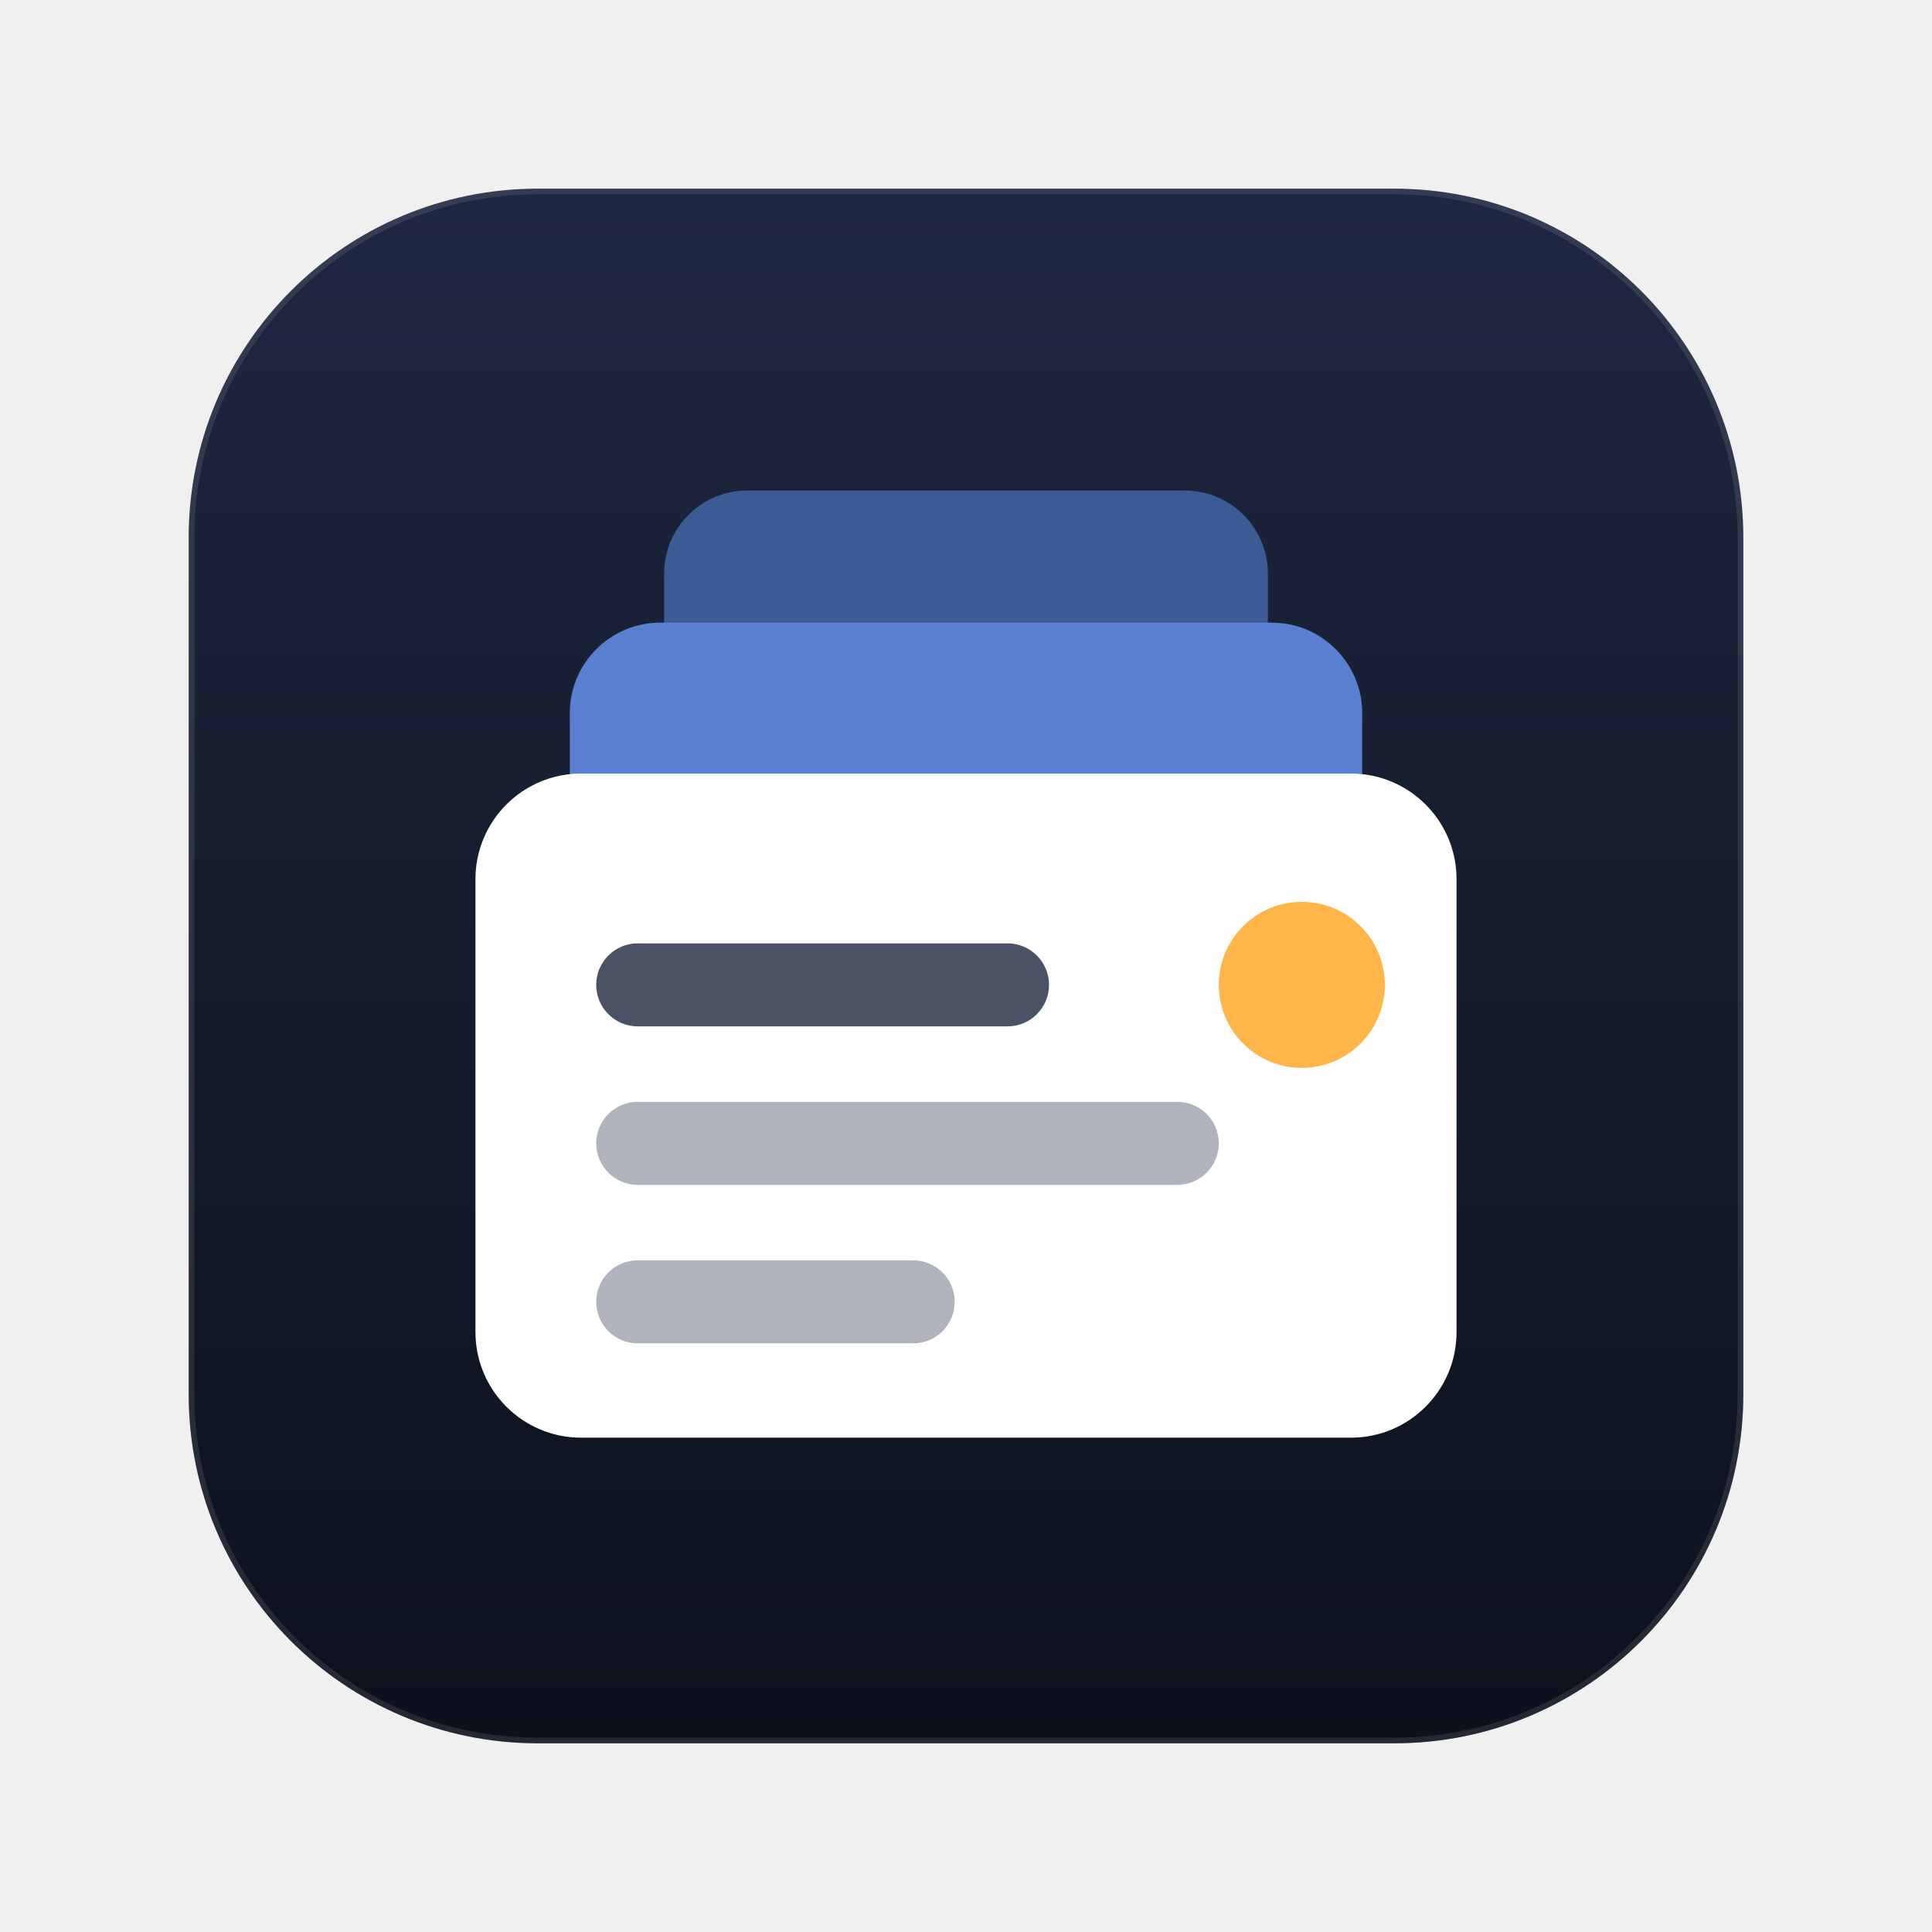
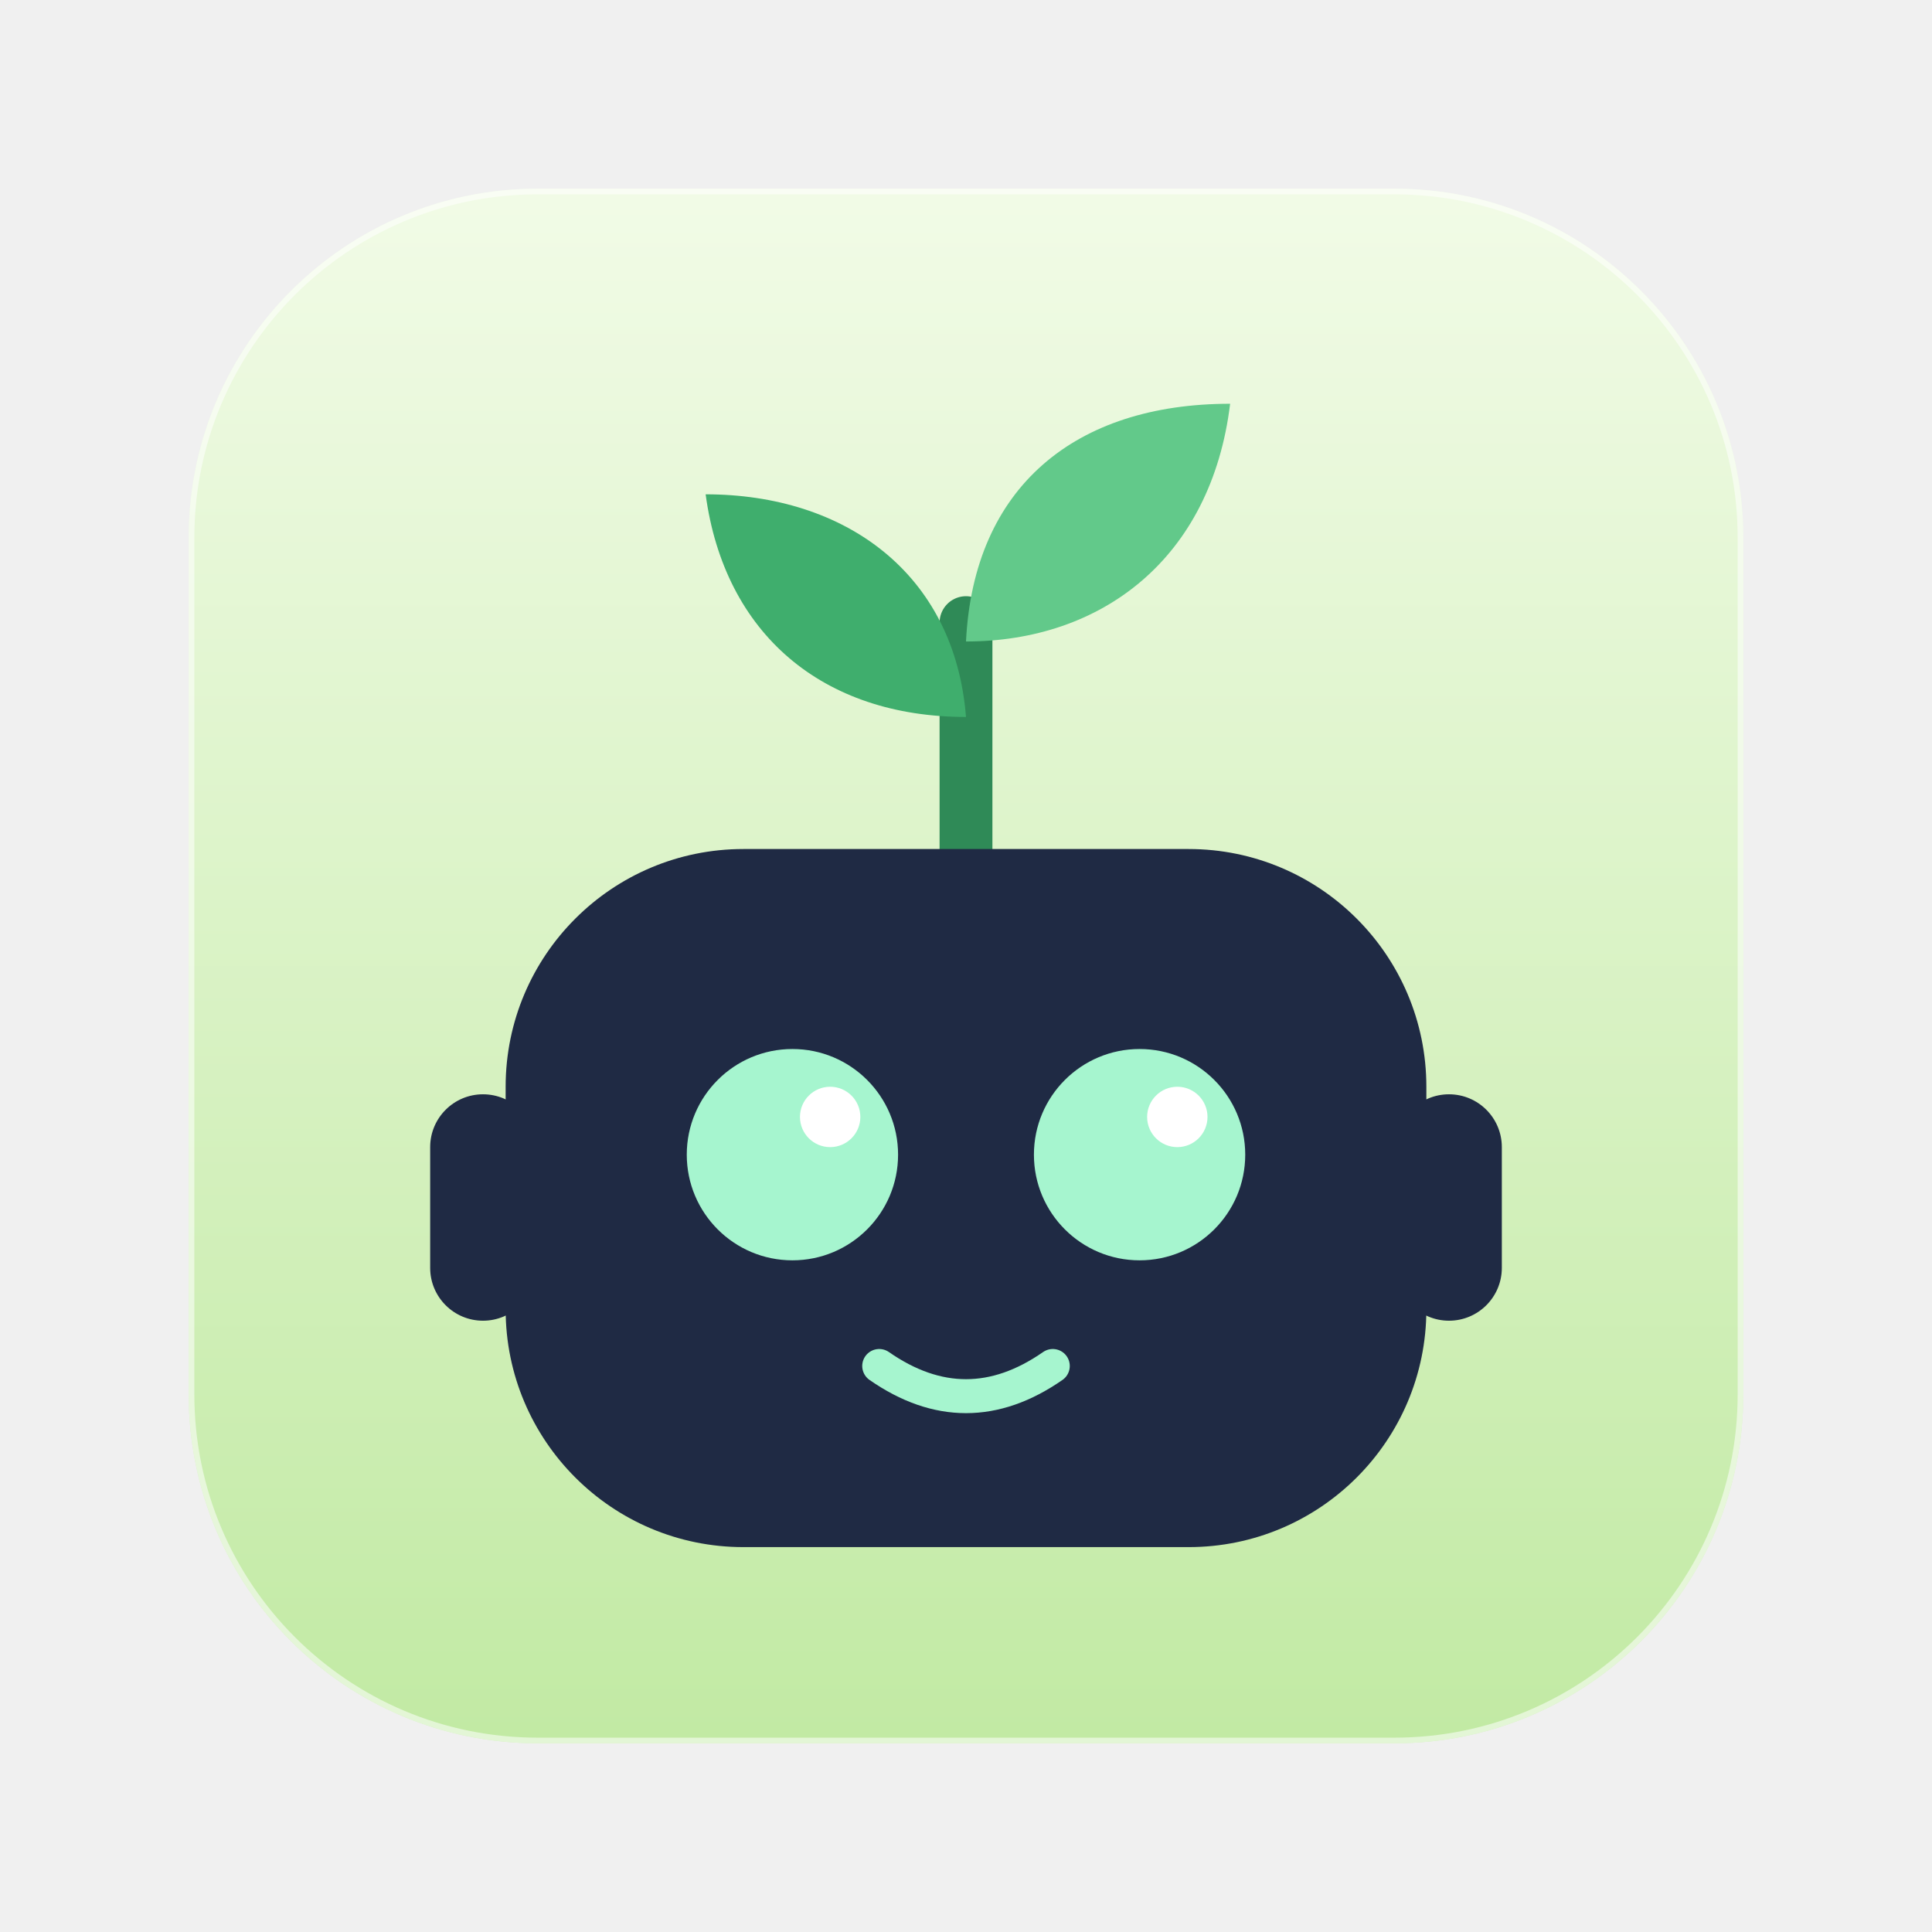
<svg xmlns="http://www.w3.org/2000/svg" viewBox="0 0 1024 1024">
  <defs>
    <linearGradient id="tile" x1="0" y1="0" x2="0" y2="1">
-       <stop offset="0" stop-color="#1e2740" />
-       <stop offset="1" stop-color="#0c111c" />
+       <stop offset="0" stop-color="#f1fbe6" />
+       <stop offset="1" stop-color="#c2eaa4" />
    </linearGradient>
  </defs>
  <rect x="100" y="100" width="824" height="824" rx="185" fill="url(#tile)" />
-   <rect x="101.5" y="101.5" width="821" height="821" rx="183.5" fill="none" stroke="#fff" stroke-opacity="0.10" stroke-width="3" />
-   <rect x="352" y="260" width="320" height="200" rx="44" fill="#3c5a94" />
-   <rect x="302" y="330" width="420" height="220" rx="48" fill="#5b7fd0" />
-   <rect x="252" y="410" width="520" height="352" rx="56" fill="#fff" />
-   <rect x="316" y="500" width="240" height="44" rx="22" fill="#1e2740" fill-opacity="0.8" />
-   <rect x="316" y="584" width="330" height="44" rx="22" fill="#1e2740" fill-opacity="0.35" />
-   <rect x="316" y="668" width="190" height="44" rx="22" fill="#1e2740" fill-opacity="0.35" />
-   <circle cx="690" cy="522" r="44" fill="#ffb547" />
+   <rect x="101.5" y="101.5" width="821" height="821" rx="183.5" fill="none" stroke="#fff" stroke-opacity="0.55" stroke-width="3" />
+   <path d="M512 450 V330" stroke="#2f8a57" stroke-width="28" stroke-linecap="round" />
+   <path d="M512 380 C436 380 384 336 374 262 C448 262 506 304 512 380 Z" fill="#3fae6d" />
+   <path d="M512 340 C584 340 642 296 652 214 C570 214 516 258 512 340 Z" fill="#62c98a" />
+   <rect x="228" y="580" width="56" height="120" rx="28" fill="#1f2a44" />
+   <rect x="740" y="580" width="56" height="120" rx="28" fill="#1f2a44" />
+   <rect x="268" y="450" width="488" height="370" rx="126" fill="#1f2a44" />
+   <circle cx="420" cy="612" r="56" fill="#a6f5cf" />
+   <circle cx="604" cy="612" r="56" fill="#a6f5cf" />
+   <circle cx="440" cy="592" r="16" fill="#fff" />
+   <circle cx="624" cy="592" r="16" fill="#fff" />
+   <path d="M466 724 Q512 756 558 724" stroke="#a6f5cf" stroke-width="18" fill="none" stroke-linecap="round" />
</svg>
